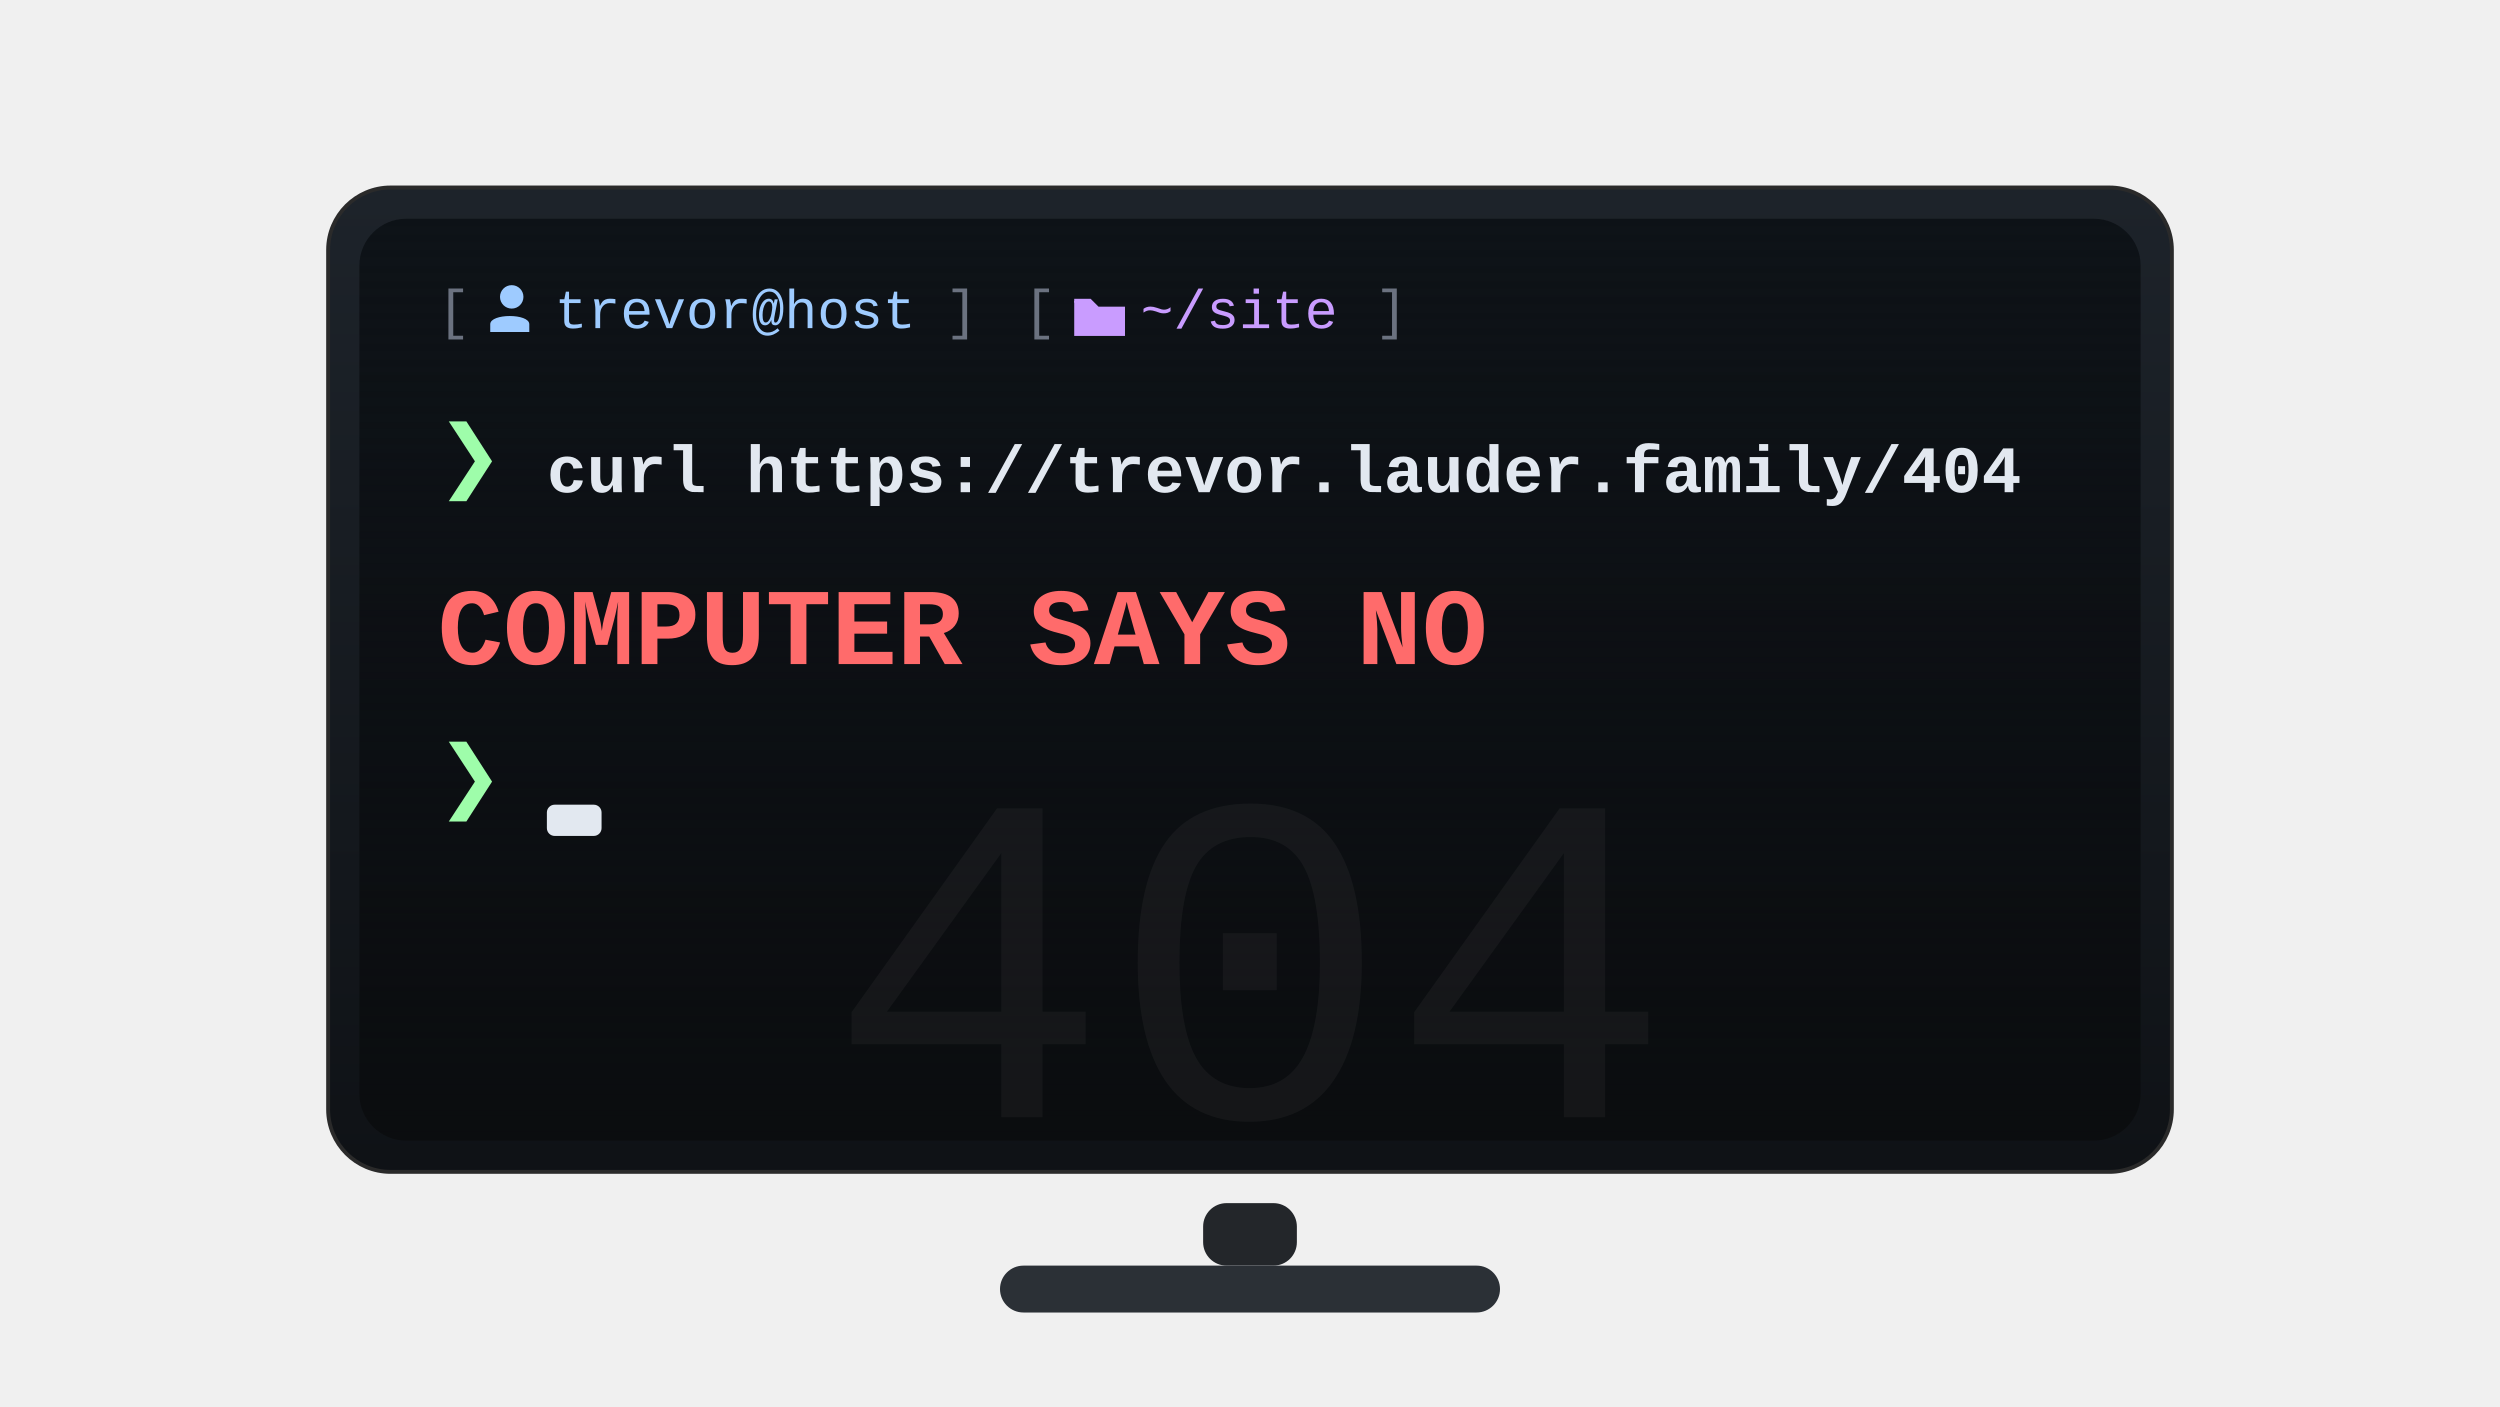
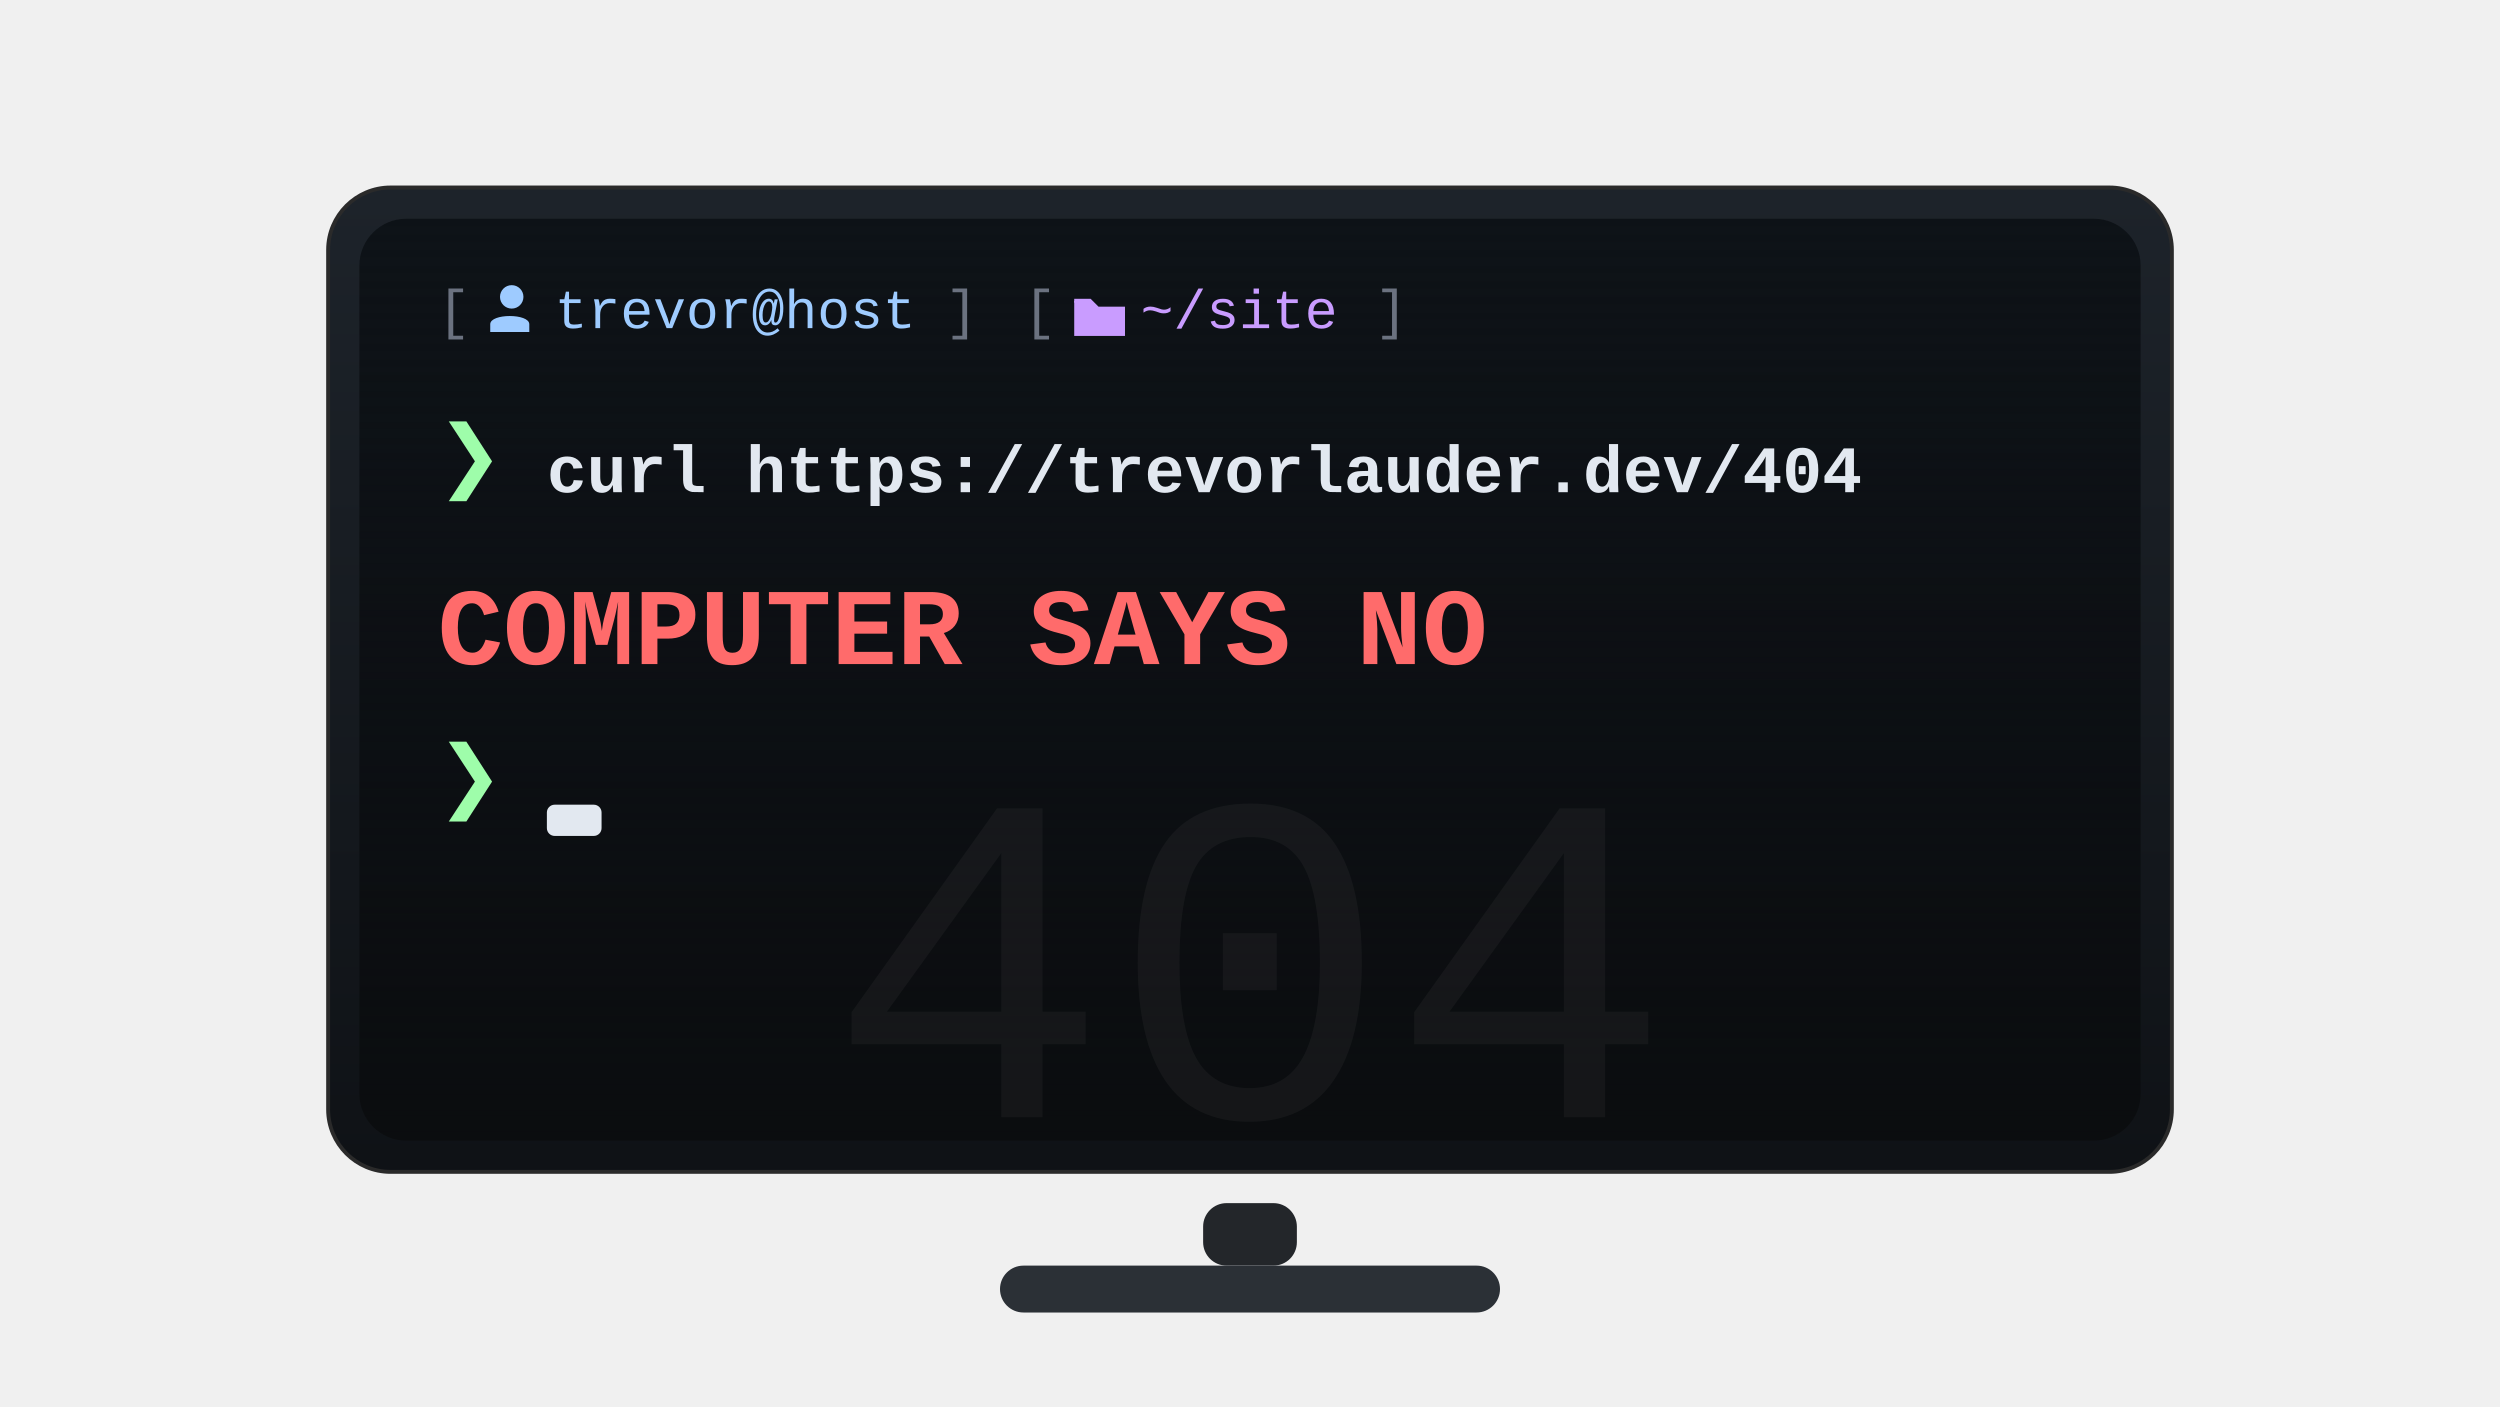
<svg xmlns="http://www.w3.org/2000/svg" viewBox="0 0 640 360" role="img" aria-labelledby="title desc">
  <defs>
    <linearGradient id="screen" x1="0" x2="0" y1="0" y2="1">
      <stop offset="0" stop-color="#0e1318" />
      <stop offset="1" stop-color="#0b0d0f" />
    </linearGradient>
    <linearGradient id="bezel" x1="0" x2="0" y1="0" y2="1">
      <stop offset="0" stop-color="#1d232a" />
      <stop offset="1" stop-color="#0f1216" />
    </linearGradient>
    <pattern id="scanlines" width="4" height="4" patternUnits="userSpaceOnUse">
      <rect width="4" height="2" fill="#0a0c0e" opacity="0.45" />
    </pattern>
    <style>
      @keyframes blink { 0%,49% { opacity: 1 } 50%,100% { opacity: 0 } }
      .caret { animation: blink 1s steps(1,end) infinite }
      .mono { font-family: 'FiraCode Nerd Font', 'FiraCode Nerd Font Mono', 'Fira Code', 'JetBrains Mono', ui-monospace, SFMono-Regular, Menlo, Monaco, Consolas, 'Liberation Mono', 'Courier New', monospace }
    </style>
  </defs>
  <g>
    <rect x="84" y="48" width="472" height="252" rx="16" fill="url(#bezel)" stroke="#2a2a2a" />
    <rect x="92" y="56" width="456" height="236" rx="12" fill="url(#screen)" />
    <rect x="92" y="56" width="456" height="236" rx="12" fill="url(#scanlines)" opacity="0.25" />
    <rect x="308" y="308" width="24" height="16" rx="6" fill="#23262a" />
    <rect x="256" y="324" width="128" height="12" rx="6" fill="#2b3036" />
  </g>
  <text x="320" y="286" text-anchor="middle" class="mono" font-size="120" fill="#ffffff" opacity="0.04">404</text>
  <g transform="translate(112,84)">
    <g aria-label="prompt header">
      <text x="0" y="0" class="mono" font-size="14" fill="#6B7280">[</text>
      <g transform="translate(12,-13)" fill="#9ecbff">
        <circle cx="7" cy="5" r="3" />
        <path d="M1.5 12c0-2.8 10-2.8 10 0v2H1.5z" />
      </g>
      <text x="30" y="0" class="mono" font-size="14" fill="#9ecbff">trevor@host</text>
      <text x="130" y="0" class="mono" font-size="14" fill="#6B7280">]</text>
      <text x="138" y="0" class="mono" font-size="14" fill="#E2E8F0"> </text>
      <text x="150" y="0" class="mono" font-size="14" fill="#6B7280">[</text>
      <g transform="translate(162,-13)" fill="#c99cff">
        <path d="M1 6h4l2 2h7v7H1z" />
        <path d="M1 6h4l2 2h7" fill="none" stroke="#c99cff" stroke-width="1" />
      </g>
      <text x="180" y="0" class="mono" font-size="14" fill="#c99cff">~/site</text>
      <text x="240" y="0" class="mono" font-size="14" fill="#6B7280">]</text>
    </g>
    <text x="0" y="42" class="mono" font-size="28" fill="#9efdaa" font-weight="700">❯</text>
-     <text x="28" y="42" class="mono" font-size="17" fill="#E2E8F0" font-weight="700">curl https://trevor.lauder.family/404</text>
+     <text x="28" y="42" class="mono" font-size="17" fill="#E2E8F0" font-weight="700">curl https://trevorlauder.dev/404</text>
    <text x="0" y="86" class="mono" font-size="28" fill="#ff6b6b" font-weight="700">COMPUTER SAYS NO</text>
    <text x="0" y="124" class="mono" font-size="28" fill="#9efdaa" font-weight="700">❯</text>
    <rect x="28" y="122" width="14" height="8" class="caret" fill="#E2E8F0" rx="2" />
  </g>
</svg>
